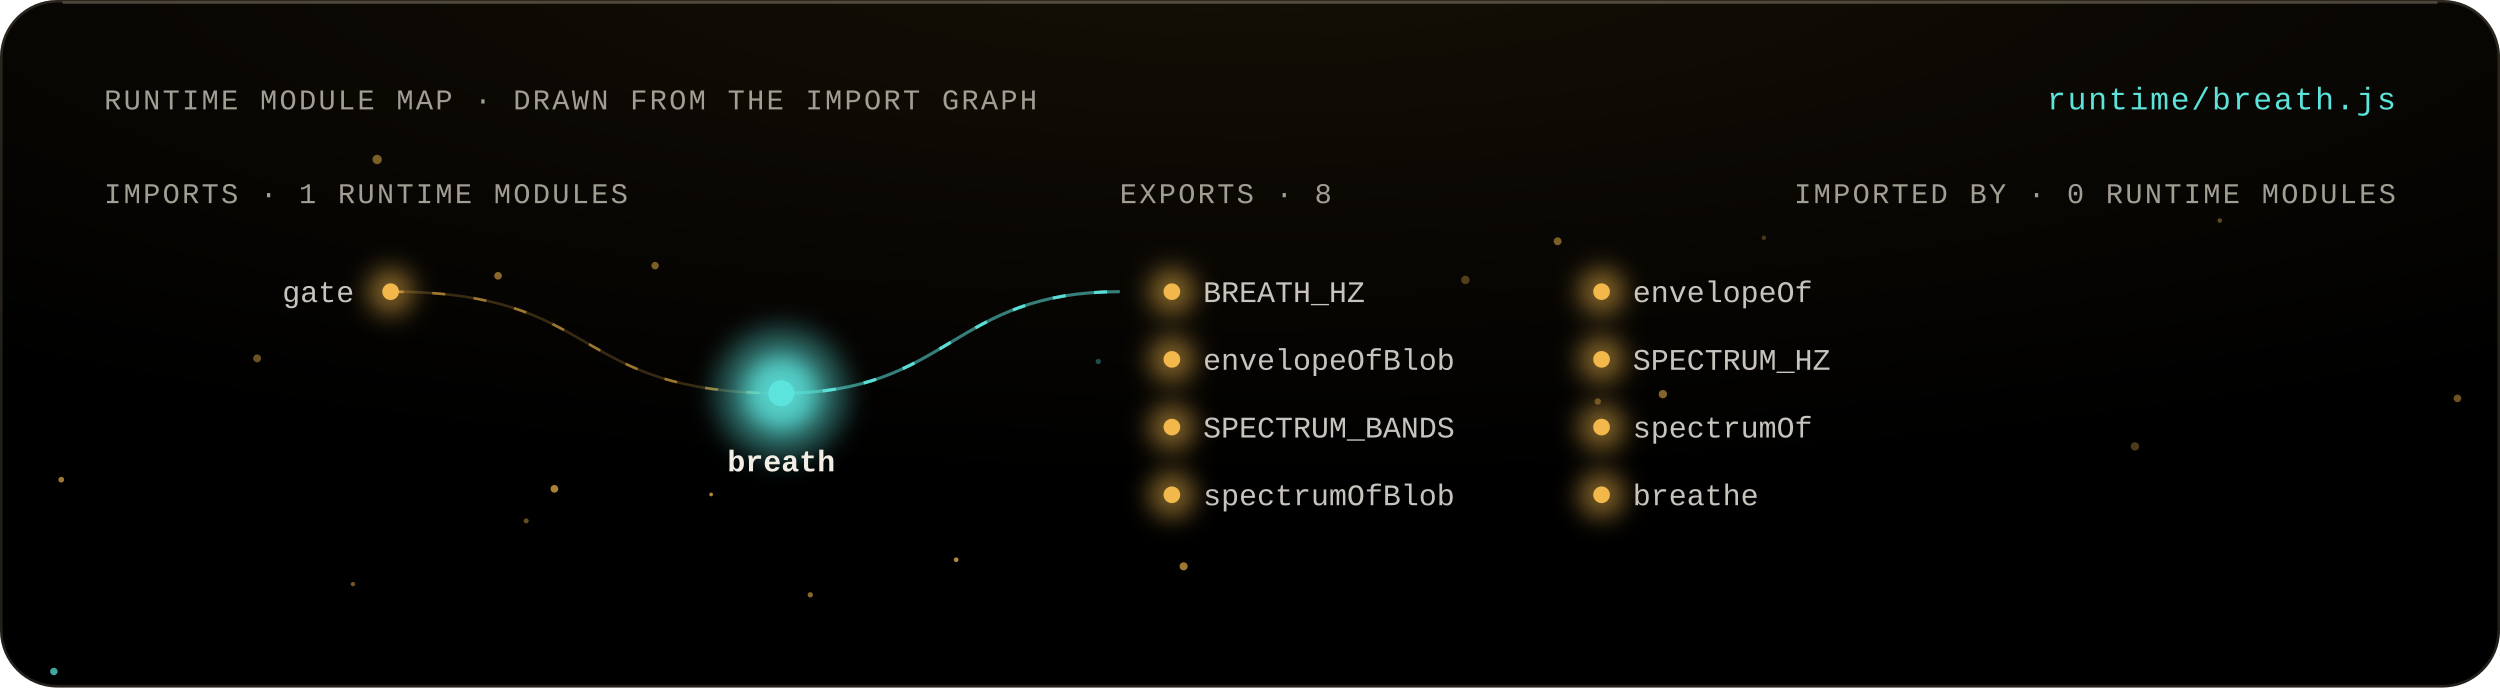
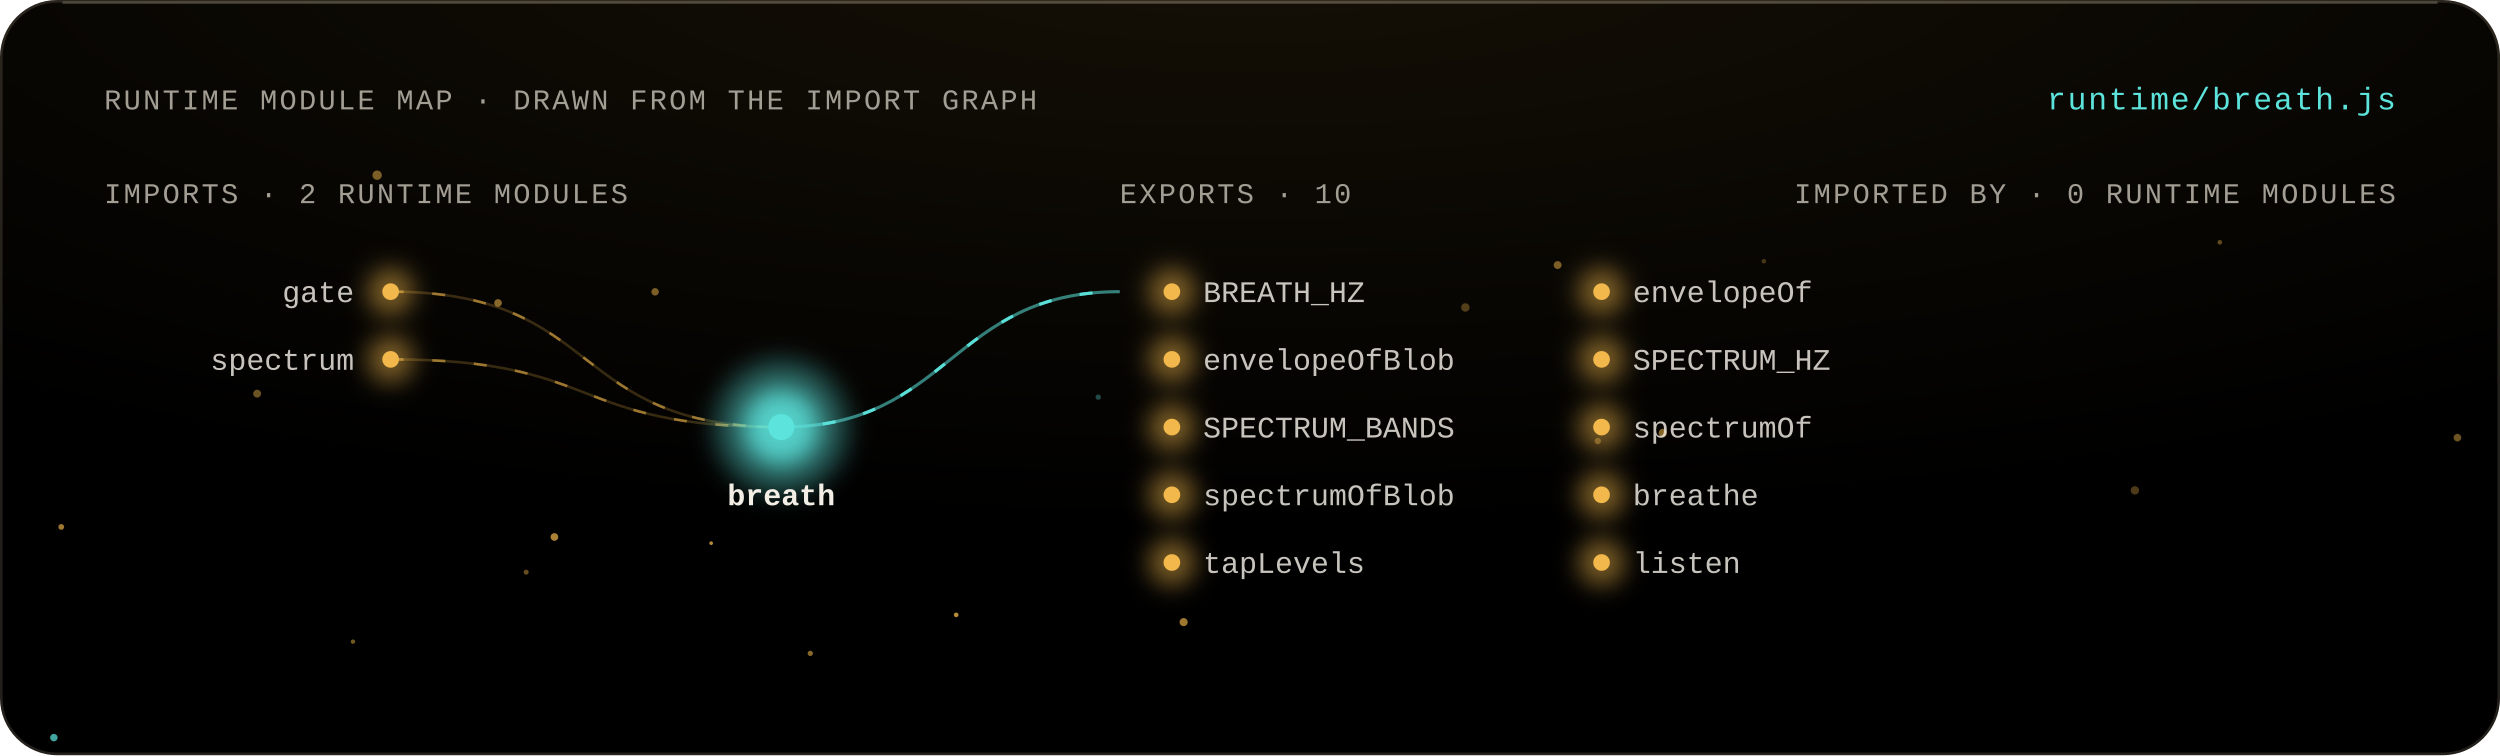
- <svg xmlns="http://www.w3.org/2000/svg" viewBox="0 0 960 264" width="960" height="264" role="img" aria-labelledby="t">
+ <svg xmlns="http://www.w3.org/2000/svg" viewBox="0 0 960 290" width="960" height="290" role="img" aria-labelledby="t">
  <style>
  text { font-family: 'Geist Mono', ui-monospace, 'Liberation Mono', Menlo, monospace; fill: #F2EEE6; }
  .m { fill: #A39E94; font-size: 11px; letter-spacing: .08em; }
  .l { font-size: 11.5px; }
  .h { font-size: 12px; fill: #5CE4DC; letter-spacing: .06em; }
  .flow { stroke-dasharray: 5 11; animation: flow 3s linear infinite; }
  @keyframes flow { to { stroke-dashoffset: -32; } }
  .breathe { animation: breathe 4.2s ease-in-out infinite; }
  @keyframes breathe { 50% { opacity: .38; } }
  .beat { animation: beat 2.6s ease-in-out infinite; transform-box: fill-box; transform-origin: center; }
  @keyframes beat { 50% { opacity: .55; transform: scale(1.35); } }
  .spin { transform-box: fill-box; transform-origin: center; animation: spin 48s linear infinite; }
  .spin-r { transform-box: fill-box; transform-origin: center; animation: spin 64s linear infinite reverse; }
  @keyframes spin { to { transform: rotate(360deg); } }
  @media (prefers-reduced-motion: reduce) { * { animation: none !important; } }
</style>
  <defs>
    <filter id="bloom" x="-80%" y="-80%" width="260%" height="260%">
      <feGaussianBlur stdDeviation="4.5" />
    </filter>
    <filter id="soft" x="-30%" y="-30%" width="160%" height="160%">
      <feGaussianBlur stdDeviation="1.4" />
    </filter>
    <radialGradient id="key" cx="50%" cy="-10%" r="80%">
      <stop offset="0" stop-color="#F2B84B" stop-opacity=".09" />
      <stop offset="1" stop-color="#F2B84B" stop-opacity="0" />
    </radialGradient>
    <linearGradient id="pair" x1="0" x2="1">
      <stop offset="0" stop-color="#F2B84B" />
      <stop offset="1" stop-color="#5CE4DC" />
    </linearGradient>
  </defs>
-   <rect width="960" height="264" rx="22" fill="#000" />
-   <rect width="960" height="264" rx="22" fill="url(#key)" />
-   <rect x=".5" y=".5" width="959" height="263" rx="21.5" fill="none" stroke="rgba(255,232,196,.14)" />
+   <rect width="960" height="290" rx="22" fill="#000" />
+   <rect width="960" height="290" rx="22" fill="url(#key)" />
+   <rect x=".5" y=".5" width="959" height="289" rx="21.5" fill="none" stroke="rgba(255,232,196,.14)" />
  <path d="M 24 1 H 936" stroke="rgba(255,238,208,.22)" stroke-width="1" />
  <g>
-     <circle cx="212.89" cy="187.71" r="1.48" fill="#F2B84B" opacity="0.7" class="breathe" style="animation-delay:-0.63s" />
-     <circle cx="421.73" cy="138.82" r="1.03" fill="#5CE4DC" opacity="0.32" class="breathe" style="animation-delay:-3.61s" />
-     <circle cx="677.32" cy="91.3" r="0.88" fill="#F2B84B" opacity="0.27" class="breathe" style="animation-delay:-1.43s" />
-     <circle cx="613.55" cy="154.16" r="1.23" fill="#F2B84B" opacity="0.36" class="breathe" style="animation-delay:-0.36s" />
-     <circle cx="144.82" cy="61.24" r="1.8" fill="#F2B84B" opacity="0.49" class="breathe" style="animation-delay:-2.07s" />
-     <circle cx="819.8" cy="171.41" r="1.61" fill="#F2B84B" opacity="0.32" class="breathe" style="animation-delay:-1.1s" />
-     <circle cx="251.56" cy="102.01" r="1.43" fill="#F2B84B" opacity="0.5" class="breathe" style="animation-delay:-1.76s" />
-     <circle cx="638.54" cy="151.36" r="1.6" fill="#F2B84B" opacity="0.54" class="breathe" style="animation-delay:-1.55s" />
-     <circle cx="454.51" cy="217.47" r="1.56" fill="#F2B84B" opacity="0.65" class="breathe" style="animation-delay:-2.57s" />
-     <circle cx="135.53" cy="224.3" r="0.84" fill="#F2B84B" opacity="0.48" class="breathe" style="animation-delay:-1.2s" />
-     <circle cx="273.08" cy="189.88" r="0.72" fill="#F2B84B" opacity="0.74" class="breathe" style="animation-delay:-3.74s" />
-     <circle cx="367.17" cy="214.94" r="0.9" fill="#F2B84B" opacity="0.75" class="breathe" style="animation-delay:-0.74s" />
-     <circle cx="943.66" cy="152.99" r="1.47" fill="#F2B84B" opacity="0.45" class="breathe" style="animation-delay:-0.78s" />
-     <circle cx="20.68" cy="257.85" r="1.44" fill="#5CE4DC" opacity="0.72" class="breathe" style="animation-delay:-2.49s" />
-     <circle cx="852.4" cy="84.69" r="0.89" fill="#F2B84B" opacity="0.38" class="breathe" style="animation-delay:-4.1s" />
-     <circle cx="598.13" cy="92.65" r="1.52" fill="#F2B84B" opacity="0.49" class="breathe" style="animation-delay:-3.41s" />
-     <circle cx="202.05" cy="200.02" r="0.97" fill="#F2B84B" opacity="0.42" class="breathe" style="animation-delay:-1.34s" />
-     <circle cx="562.7" cy="107.48" r="1.62" fill="#F2B84B" opacity="0.32" class="breathe" style="animation-delay:-0.77s" />
-     <circle cx="98.74" cy="137.61" r="1.52" fill="#F2B84B" opacity="0.44" class="breathe" style="animation-delay:-0.23s" />
-     <circle cx="311.15" cy="228.41" r="1.02" fill="#F2B84B" opacity="0.56" class="breathe" style="animation-delay:-1.64s" />
-     <circle cx="23.52" cy="184.2" r="1.11" fill="#F2B84B" opacity="0.65" class="breathe" style="animation-delay:-3.11s" />
-     <circle cx="191.25" cy="105.91" r="1.47" fill="#F2B84B" opacity="0.55" class="breathe" style="animation-delay:-4.15s" />
+     <circle cx="212.89" cy="206.2" r="1.48" fill="#F2B84B" opacity="0.7" class="breathe" style="animation-delay:-0.63s" />
+     <circle cx="421.73" cy="152.5" r="1.03" fill="#5CE4DC" opacity="0.32" class="breathe" style="animation-delay:-3.61s" />
+     <circle cx="677.32" cy="100.3" r="0.88" fill="#F2B84B" opacity="0.27" class="breathe" style="animation-delay:-1.43s" />
+     <circle cx="613.55" cy="169.35" r="1.23" fill="#F2B84B" opacity="0.36" class="breathe" style="animation-delay:-0.36s" />
+     <circle cx="144.82" cy="67.27" r="1.8" fill="#F2B84B" opacity="0.49" class="breathe" style="animation-delay:-2.07s" />
+     <circle cx="819.8" cy="188.3" r="1.61" fill="#F2B84B" opacity="0.32" class="breathe" style="animation-delay:-1.1s" />
+     <circle cx="251.56" cy="112.06" r="1.43" fill="#F2B84B" opacity="0.5" class="breathe" style="animation-delay:-1.76s" />
+     <circle cx="638.54" cy="166.26" r="1.6" fill="#F2B84B" opacity="0.54" class="breathe" style="animation-delay:-1.55s" />
+     <circle cx="454.51" cy="238.89" r="1.56" fill="#F2B84B" opacity="0.65" class="breathe" style="animation-delay:-2.57s" />
+     <circle cx="135.53" cy="246.39" r="0.84" fill="#F2B84B" opacity="0.48" class="breathe" style="animation-delay:-1.2s" />
+     <circle cx="273.08" cy="208.58" r="0.72" fill="#F2B84B" opacity="0.74" class="breathe" style="animation-delay:-3.74s" />
+     <circle cx="367.17" cy="236.11" r="0.9" fill="#F2B84B" opacity="0.75" class="breathe" style="animation-delay:-0.74s" />
+     <circle cx="943.66" cy="168.06" r="1.47" fill="#F2B84B" opacity="0.45" class="breathe" style="animation-delay:-0.78s" />
+     <circle cx="20.68" cy="283.24" r="1.44" fill="#5CE4DC" opacity="0.72" class="breathe" style="animation-delay:-2.49s" />
+     <circle cx="852.4" cy="93.04" r="0.89" fill="#F2B84B" opacity="0.38" class="breathe" style="animation-delay:-4.1s" />
+     <circle cx="598.13" cy="101.78" r="1.52" fill="#F2B84B" opacity="0.49" class="breathe" style="animation-delay:-3.41s" />
+     <circle cx="202.05" cy="219.72" r="0.97" fill="#F2B84B" opacity="0.42" class="breathe" style="animation-delay:-1.34s" />
+     <circle cx="562.7" cy="118.07" r="1.62" fill="#F2B84B" opacity="0.32" class="breathe" style="animation-delay:-0.77s" />
+     <circle cx="98.74" cy="151.16" r="1.52" fill="#F2B84B" opacity="0.44" class="breathe" style="animation-delay:-0.23s" />
+     <circle cx="311.15" cy="250.9" r="1.02" fill="#F2B84B" opacity="0.56" class="breathe" style="animation-delay:-1.64s" />
+     <circle cx="23.52" cy="202.34" r="1.11" fill="#F2B84B" opacity="0.65" class="breathe" style="animation-delay:-3.11s" />
+     <circle cx="191.25" cy="116.34" r="1.47" fill="#F2B84B" opacity="0.55" class="breathe" style="animation-delay:-4.15s" />
  </g>
  <text x="40" y="42" class="m" text-anchor="start">RUNTIME MODULE MAP · DRAWN FROM THE IMPORT GRAPH</text>
  <text x="920" y="42" class="h" text-anchor="end">runtime/breath.js</text>
-   <text x="40" y="78" class="m" text-anchor="start">IMPORTS · 1 RUNTIME MODULES</text>
-   <text x="430" y="78" class="m" text-anchor="start">EXPORTS · 8</text>
+   <text x="40" y="78" class="m" text-anchor="start">IMPORTS · 2 RUNTIME MODULES</text>
+   <text x="430" y="78" class="m" text-anchor="start">EXPORTS · 10</text>
  <text x="920" y="78" class="m" text-anchor="end">IMPORTED BY · 0 RUNTIME MODULES</text>
-   <path d="M 150 112 C 232.5 112, 217.5 151, 300 151" fill="none" stroke="#F2B84B" stroke-opacity="0.22" stroke-width="1" />
-   <path d="M 150 112 C 232.5 112, 217.5 151, 300 151" fill="none" stroke="#F2B84B" stroke-opacity="0.55" stroke-width="1" class="flow" />
+   <path d="M 150 112 C 232.5 112, 217.5 164, 300 164" fill="none" stroke="#F2B84B" stroke-opacity="0.22" stroke-width="1" />
+   <path d="M 150 112 C 232.5 112, 217.5 164, 300 164" fill="none" stroke="#F2B84B" stroke-opacity="0.55" stroke-width="1" class="flow" />
  <g>
    <circle cx="150" cy="112" r="9" fill="#F2B84B" opacity="0.5" filter="url(#bloom)" class="breathe" style="animation-delay:-3.91s" />
    <circle cx="150" cy="112" r="3.2" fill="#F2B84B" />
  </g>
  <text x="136" y="116" class="l" text-anchor="end" fill="#F2EEE6" fill-opacity=".82">gate</text>
-   <circle cx="300" cy="151" r="26" fill="#5CE4DC" opacity=".35" filter="url(#bloom)" class="beat" />
+   <path d="M 150 138 C 232.5 138, 217.5 164, 300 164" fill="none" stroke="#F2B84B" stroke-opacity="0.22" stroke-width="1" />
+   <path d="M 150 138 C 232.5 138, 217.5 164, 300 164" fill="none" stroke="#F2B84B" stroke-opacity="0.55" stroke-width="1" class="flow" />
  <g>
-     <circle cx="300" cy="151" r="15" fill="#5CE4DC" opacity="0.85" filter="url(#bloom)" class="beat" style="animation-delay:-0s" />
-     <circle cx="300" cy="151" r="5" fill="#5CE4DC" />
+     <circle cx="150" cy="138" r="9" fill="#F2B84B" opacity="0.5" filter="url(#bloom)" class="breathe" style="animation-delay:-2.85s" />
+     <circle cx="150" cy="138" r="3.2" fill="#F2B84B" />
  </g>
-   <text x="300" y="181" class="l" text-anchor="middle" fill="#5CE4DC" font-weight="700" font-size="13">breath</text>
-   <path d="M 300 151 C 365 151, 365 112, 430 112" fill="none" stroke="#5CE4DC" stroke-opacity="0.55" stroke-width="1.2" />
-   <path d="M 300 151 C 365 151, 365 112, 430 112" fill="none" stroke="#5CE4DC" stroke-opacity="0.95" stroke-width="1.2" class="flow" />
+   <text x="136" y="142" class="l" text-anchor="end" fill="#F2EEE6" fill-opacity=".82">spectrum</text>
+   <circle cx="300" cy="164" r="26" fill="#5CE4DC" opacity=".35" filter="url(#bloom)" class="beat" />
  <g>
-     <circle cx="450" cy="112" r="9" fill="#F2B84B" opacity="0.5" filter="url(#bloom)" class="breathe" style="animation-delay:-2.85s" />
+     <circle cx="300" cy="164" r="15" fill="#5CE4DC" opacity="0.85" filter="url(#bloom)" class="beat" style="animation-delay:-0s" />
+     <circle cx="300" cy="164" r="5" fill="#5CE4DC" />
+   </g>
+   <text x="300" y="194" class="l" text-anchor="middle" fill="#5CE4DC" font-weight="700" font-size="13">breath</text>
+   <path d="M 300 164 C 365 164, 365 112, 430 112" fill="none" stroke="#5CE4DC" stroke-opacity="0.55" stroke-width="1.2" />
+   <path d="M 300 164 C 365 164, 365 112, 430 112" fill="none" stroke="#5CE4DC" stroke-opacity="0.95" stroke-width="1.2" class="flow" />
+   <g>
+     <circle cx="450" cy="112" r="9" fill="#F2B84B" opacity="0.5" filter="url(#bloom)" class="breathe" style="animation-delay:-0.89s" />
    <circle cx="450" cy="112" r="3.2" fill="#F2B84B" />
  </g>
  <text x="462" y="116" class="l" text-anchor="start" fill="#F2EEE6" fill-opacity=".82">BREATH_HZ</text>
  <g>
-     <circle cx="615" cy="112" r="9" fill="#F2B84B" opacity="0.5" filter="url(#bloom)" class="breathe" style="animation-delay:-0.89s" />
+     <circle cx="615" cy="112" r="9" fill="#F2B84B" opacity="0.5" filter="url(#bloom)" class="breathe" style="animation-delay:-2.84s" />
    <circle cx="615" cy="112" r="3.2" fill="#F2B84B" />
  </g>
  <text x="627" y="116" class="l" text-anchor="start" fill="#F2EEE6" fill-opacity=".82">envelopeOf</text>
  <g>
-     <circle cx="450" cy="138" r="9" fill="#F2B84B" opacity="0.5" filter="url(#bloom)" class="breathe" style="animation-delay:-2.84s" />
+     <circle cx="450" cy="138" r="9" fill="#F2B84B" opacity="0.5" filter="url(#bloom)" class="breathe" style="animation-delay:-3.59s" />
    <circle cx="450" cy="138" r="3.2" fill="#F2B84B" />
  </g>
  <text x="462" y="142" class="l" text-anchor="start" fill="#F2EEE6" fill-opacity=".82">envelopeOfBlob</text>
  <g>
-     <circle cx="615" cy="138" r="9" fill="#F2B84B" opacity="0.5" filter="url(#bloom)" class="breathe" style="animation-delay:-3.59s" />
+     <circle cx="615" cy="138" r="9" fill="#F2B84B" opacity="0.5" filter="url(#bloom)" class="breathe" style="animation-delay:-0.6s" />
    <circle cx="615" cy="138" r="3.2" fill="#F2B84B" />
  </g>
  <text x="627" y="142" class="l" text-anchor="start" fill="#F2EEE6" fill-opacity=".82">SPECTRUM_HZ</text>
  <g>
-     <circle cx="450" cy="164" r="9" fill="#F2B84B" opacity="0.5" filter="url(#bloom)" class="breathe" style="animation-delay:-0.6s" />
+     <circle cx="450" cy="164" r="9" fill="#F2B84B" opacity="0.5" filter="url(#bloom)" class="breathe" style="animation-delay:-0.69s" />
    <circle cx="450" cy="164" r="3.2" fill="#F2B84B" />
  </g>
  <text x="462" y="168" class="l" text-anchor="start" fill="#F2EEE6" fill-opacity=".82">SPECTRUM_BANDS</text>
  <g>
-     <circle cx="615" cy="164" r="9" fill="#F2B84B" opacity="0.5" filter="url(#bloom)" class="breathe" style="animation-delay:-0.69s" />
+     <circle cx="615" cy="164" r="9" fill="#F2B84B" opacity="0.5" filter="url(#bloom)" class="breathe" style="animation-delay:-1.2s" />
    <circle cx="615" cy="164" r="3.2" fill="#F2B84B" />
  </g>
  <text x="627" y="168" class="l" text-anchor="start" fill="#F2EEE6" fill-opacity=".82">spectrumOf</text>
  <g>
-     <circle cx="450" cy="190" r="9" fill="#F2B84B" opacity="0.5" filter="url(#bloom)" class="breathe" style="animation-delay:-1.2s" />
+     <circle cx="450" cy="190" r="9" fill="#F2B84B" opacity="0.5" filter="url(#bloom)" class="breathe" style="animation-delay:-1.76s" />
    <circle cx="450" cy="190" r="3.2" fill="#F2B84B" />
  </g>
  <text x="462" y="194" class="l" text-anchor="start" fill="#F2EEE6" fill-opacity=".82">spectrumOfBlob</text>
  <g>
-     <circle cx="615" cy="190" r="9" fill="#F2B84B" opacity="0.5" filter="url(#bloom)" class="breathe" style="animation-delay:-1.76s" />
+     <circle cx="615" cy="190" r="9" fill="#F2B84B" opacity="0.5" filter="url(#bloom)" class="breathe" style="animation-delay:-2.1s" />
    <circle cx="615" cy="190" r="3.2" fill="#F2B84B" />
  </g>
  <text x="627" y="194" class="l" text-anchor="start" fill="#F2EEE6" fill-opacity=".82">breathe</text>
+   <g>
+     <circle cx="450" cy="216" r="9" fill="#F2B84B" opacity="0.5" filter="url(#bloom)" class="breathe" style="animation-delay:-0.54s" />
+     <circle cx="450" cy="216" r="3.2" fill="#F2B84B" />
+   </g>
+   <text x="462" y="220" class="l" text-anchor="start" fill="#F2EEE6" fill-opacity=".82">tapLevels</text>
+   <g>
+     <circle cx="615" cy="216" r="9" fill="#F2B84B" opacity="0.5" filter="url(#bloom)" class="breathe" style="animation-delay:-3.44s" />
+     <circle cx="615" cy="216" r="3.2" fill="#F2B84B" />
+   </g>
+   <text x="627" y="220" class="l" text-anchor="start" fill="#F2EEE6" fill-opacity=".82">listen</text>
</svg>
